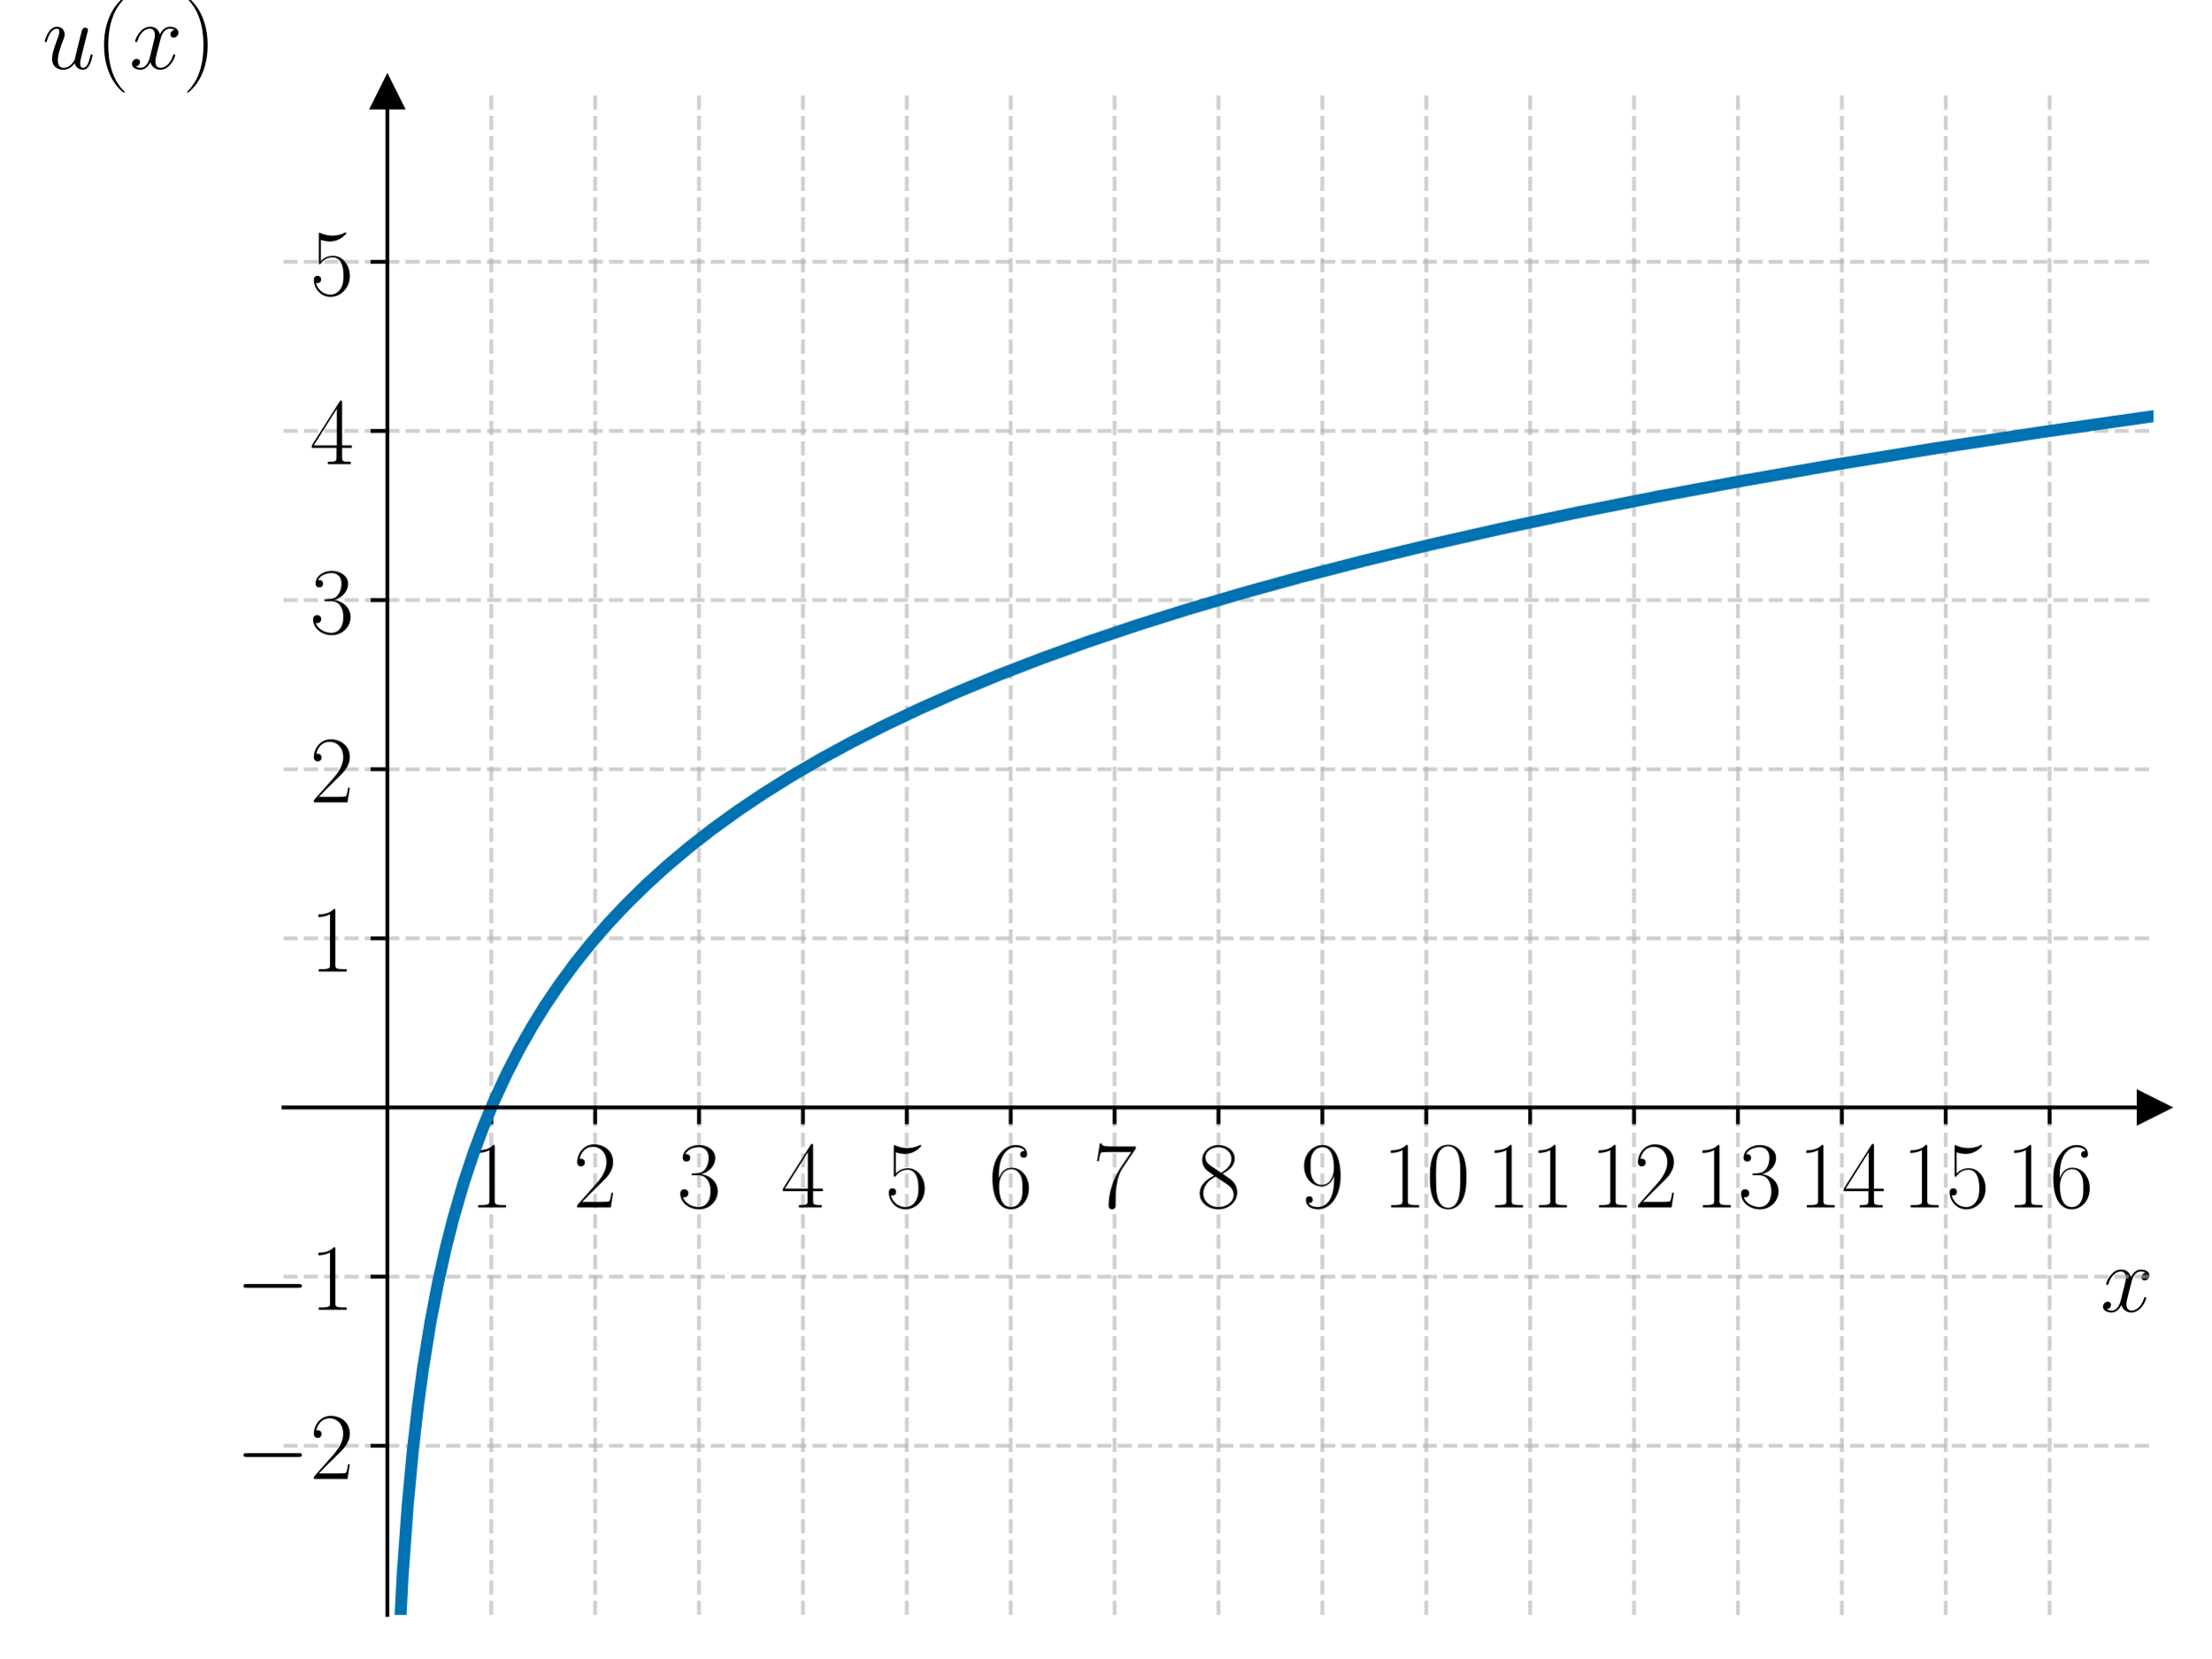
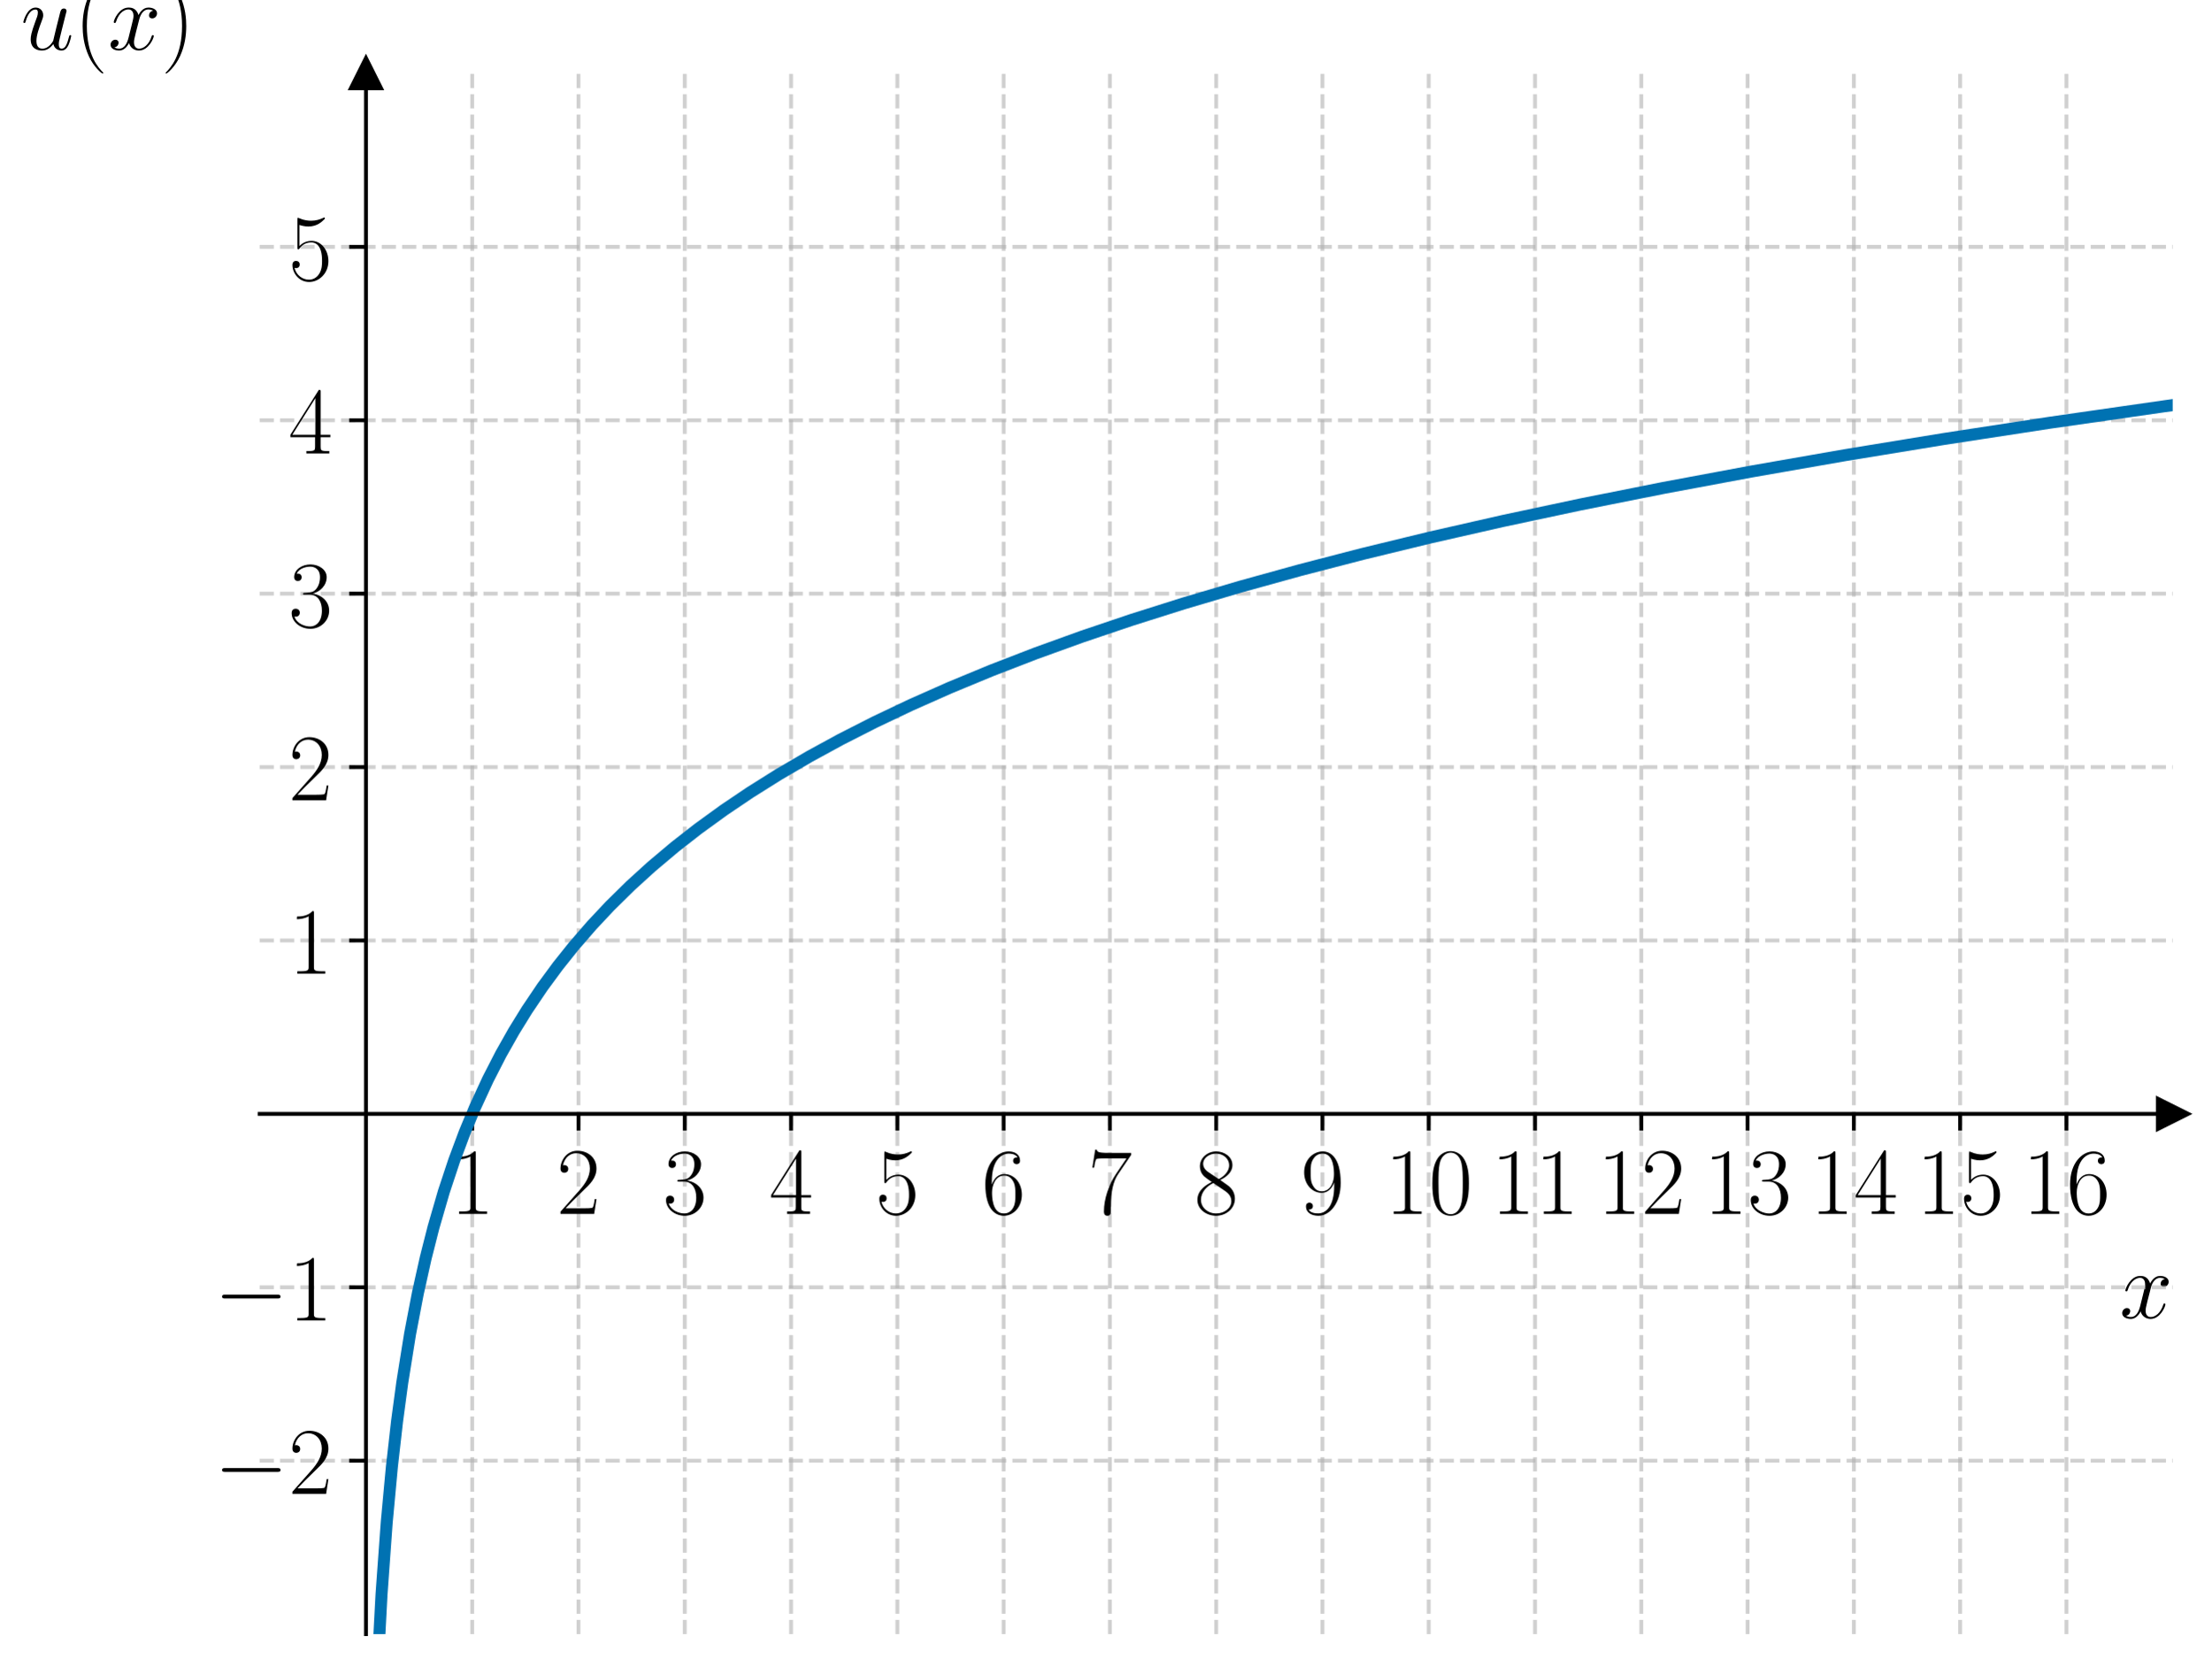
<svg xmlns="http://www.w3.org/2000/svg" xmlns:xlink="http://www.w3.org/1999/xlink" width="460.8pt" height="345.6pt" viewBox="0 0 460.8 345.6" version="1.1">
  <defs>
    <style type="text/css">*{stroke-linejoin: round; stroke-linecap: butt}</style>
  </defs>
  <g id="figure_1">
    <g id="patch_1">
      <path d="M 0 345.6  L 460.8 345.6  L 460.8 0  L 0 0  L 0 345.6  z " style="fill: none" />
    </g>
    <g id="axes_1">
      <g id="patch_2">
-         <path d="M 59.071 336.6  L 448.8 336.6  L 448.8 19.305  L 59.071 19.305  L 59.071 336.6  z " style="fill: none" />
+         <path d="M 54.111 340.6  L 452.8 340.6  L 452.8 15.305  L 54.111 15.305  L 54.111 340.6  z " style="fill: none" />
      </g>
      <g id="matplotlib.axis_1">
        <g id="xtick_1">
          <g id="line2d_1">
-             <path d="M 102.375 336.6  L 102.375 19.305  " clip-path="url(#p758e63d71e)" style="fill: none; stroke-dasharray: 2.96,1.28; stroke-dashoffset: 0; stroke: #b0b0b0; stroke-opacity: 0.6; stroke-width: 0.8" />
+             <path d="M 98.41 340.6  L 98.41 15.305  " clip-path="url(#p765e04756a)" style="fill: none; stroke-dasharray: 2.96,1.28; stroke-dashoffset: 0; stroke: #b0b0b0; stroke-opacity: 0.6; stroke-width: 0.8" />
          </g>
          <g id="line2d_2">
            <defs>
-               <path id="m625e46a032" d="M 0 0  L 0 3.5  " style="stroke: #000000; stroke-width: 0.8" />
+               <path id="m9e5ecffb0b" d="M 0 0  L 0 3.5  " style="stroke: #000000; stroke-width: 0.8" />
            </defs>
            <g>
-               <use xlink:href="#m625e46a032" x="102.375" y="230.835" style="stroke: #000000; stroke-width: 0.8" />
+               <use xlink:href="#m9e5ecffb0b" x="98.41" y="232.168" style="stroke: #000000; stroke-width: 0.8" />
            </g>
          </g>
          <g id="text_1">
-             <g transform="translate(97.80558 251.6721) scale(0.2 -0.2)">
+             <g transform="translate(93.84113 253.0054) scale(0.2 -0.2)">
              <defs>
                <path id="CMR17-31" d="M 1702 4058  C 1702 4192 1696 4192 1606 4192  C 1357 3916 979 3827 621 3827  C 602 3827 570 3827 563 3808  C 557 3795 557 3782 557 3648  C 755 3648 1088 3686 1344 3839  L 1344 461  C 1344 236 1331 160 781 160  L 589 160  L 589 0  C 896 0 1216 0 1523 0  C 1830 0 2150 0 2458 0  L 2458 160  L 2266 160  C 1715 160 1702 230 1702 458  L 1702 4058  z " transform="scale(0.015625)" />
              </defs>
              <use xlink:href="#CMR17-31" transform="scale(0.996264)" />
            </g>
          </g>
        </g>
        <g id="xtick_2">
          <g id="line2d_3">
-             <path d="M 124.026 336.6  L 124.026 19.305  " clip-path="url(#p758e63d71e)" style="fill: none; stroke-dasharray: 2.96,1.28; stroke-dashoffset: 0; stroke: #b0b0b0; stroke-opacity: 0.6; stroke-width: 0.8" />
+             <path d="M 120.56 340.6  L 120.56 15.305  " clip-path="url(#p765e04756a)" style="fill: none; stroke-dasharray: 2.96,1.28; stroke-dashoffset: 0; stroke: #b0b0b0; stroke-opacity: 0.6; stroke-width: 0.8" />
          </g>
          <g id="line2d_4">
            <g>
-               <use xlink:href="#m625e46a032" x="124.026" y="230.835" style="stroke: #000000; stroke-width: 0.8" />
+               <use xlink:href="#m9e5ecffb0b" x="120.56" y="232.168" style="stroke: #000000; stroke-width: 0.8" />
            </g>
          </g>
          <g id="text_2">
-             <g transform="translate(119.4572 251.6721) scale(0.2 -0.2)">
+             <g transform="translate(115.9905 253.0054) scale(0.2 -0.2)">
              <defs>
                <path id="CMR17-32" d="M 2669 989  L 2554 989  C 2490 536 2438 459 2413 420  C 2381 369 1920 369 1830 369  L 602 369  C 832 619 1280 1072 1824 1597  C 2214 1967 2669 2402 2669 3035  C 2669 3790 2067 4224 1395 4224  C 691 4224 262 3604 262 3030  C 262 2780 448 2748 525 2748  C 589 2748 781 2787 781 3010  C 781 3207 614 3264 525 3264  C 486 3264 448 3258 422 3245  C 544 3790 915 4058 1306 4058  C 1862 4058 2227 3617 2227 3035  C 2227 2479 1901 2000 1536 1584  L 262 146  L 262 0  L 2515 0  L 2669 989  z " transform="scale(0.015625)" />
              </defs>
              <use xlink:href="#CMR17-32" transform="scale(0.996264)" />
            </g>
          </g>
        </g>
        <g id="xtick_3">
          <g id="line2d_5">
-             <path d="M 145.678 336.6  L 145.678 19.305  " clip-path="url(#p758e63d71e)" style="fill: none; stroke-dasharray: 2.96,1.28; stroke-dashoffset: 0; stroke: #b0b0b0; stroke-opacity: 0.6; stroke-width: 0.8" />
+             <path d="M 142.709 340.6  L 142.709 15.305  " clip-path="url(#p765e04756a)" style="fill: none; stroke-dasharray: 2.96,1.28; stroke-dashoffset: 0; stroke: #b0b0b0; stroke-opacity: 0.6; stroke-width: 0.8" />
          </g>
          <g id="line2d_6">
            <g>
-               <use xlink:href="#m625e46a032" x="145.678" y="230.835" style="stroke: #000000; stroke-width: 0.8" />
+               <use xlink:href="#m9e5ecffb0b" x="142.709" y="232.168" style="stroke: #000000; stroke-width: 0.8" />
            </g>
          </g>
          <g id="text_3">
-             <g transform="translate(141.1087 251.6721) scale(0.2 -0.2)">
+             <g transform="translate(138.1399 253.0054) scale(0.2 -0.2)">
              <defs>
                <path id="CMR17-33" d="M 1414 2157  C 1984 2157 2234 1662 2234 1090  C 2234 320 1824 25 1453 25  C 1114 25 563 194 390 693  C 422 680 454 680 486 680  C 640 680 755 782 755 948  C 755 1133 614 1216 486 1216  C 378 1216 211 1165 211 926  C 211 335 787 -128 1466 -128  C 2176 -128 2720 430 2720 1085  C 2720 1707 2208 2157 1600 2227  C 2086 2328 2554 2756 2554 3329  C 2554 3820 2048 4179 1472 4179  C 890 4179 378 3829 378 3329  C 378 3110 544 3072 627 3072  C 762 3072 877 3155 877 3321  C 877 3486 762 3569 627 3569  C 602 3569 570 3569 544 3557  C 730 3959 1235 4032 1459 4032  C 1683 4032 2106 3925 2106 3320  C 2106 3143 2080 2828 1862 2550  C 1670 2304 1453 2304 1242 2284  C 1210 2284 1062 2269 1037 2269  C 992 2263 966 2257 966 2208  C 966 2163 973 2157 1101 2157  L 1414 2157  z " transform="scale(0.015625)" />
              </defs>
              <use xlink:href="#CMR17-33" transform="scale(0.996264)" />
            </g>
          </g>
        </g>
        <g id="xtick_4">
          <g id="line2d_7">
-             <path d="M 167.329 336.6  L 167.329 19.305  " clip-path="url(#p758e63d71e)" style="fill: none; stroke-dasharray: 2.96,1.28; stroke-dashoffset: 0; stroke: #b0b0b0; stroke-opacity: 0.6; stroke-width: 0.8" />
+             <path d="M 164.858 340.6  L 164.858 15.305  " clip-path="url(#p765e04756a)" style="fill: none; stroke-dasharray: 2.96,1.28; stroke-dashoffset: 0; stroke: #b0b0b0; stroke-opacity: 0.6; stroke-width: 0.8" />
          </g>
          <g id="line2d_8">
            <g>
-               <use xlink:href="#m625e46a032" x="167.329" y="230.835" style="stroke: #000000; stroke-width: 0.8" />
+               <use xlink:href="#m9e5ecffb0b" x="164.858" y="232.168" style="stroke: #000000; stroke-width: 0.8" />
            </g>
          </g>
          <g id="text_4">
-             <g transform="translate(162.7603 251.6721) scale(0.2 -0.2)">
+             <g transform="translate(160.2892 253.0054) scale(0.2 -0.2)">
              <defs>
                <path id="CMR17-34" d="M 2150 4122  C 2150 4256 2144 4256 2029 4256  L 128 1254  L 128 1088  L 1779 1088  L 1779 457  C 1779 224 1766 160 1318 160  L 1197 160  L 1197 0  C 1402 0 1747 0 1965 0  C 2182 0 2528 0 2733 0  L 2733 160  L 2611 160  C 2163 160 2150 224 2150 457  L 2150 1088  L 2803 1088  L 2803 1254  L 2150 1254  L 2150 4122  z M 1798 3703  L 1798 1254  L 256 1254  L 1798 3703  z " transform="scale(0.015625)" />
              </defs>
              <use xlink:href="#CMR17-34" transform="scale(0.996264)" />
            </g>
          </g>
        </g>
        <g id="xtick_5">
          <g id="line2d_9">
-             <path d="M 188.981 336.6  L 188.981 19.305  " clip-path="url(#p758e63d71e)" style="fill: none; stroke-dasharray: 2.96,1.28; stroke-dashoffset: 0; stroke: #b0b0b0; stroke-opacity: 0.6; stroke-width: 0.8" />
+             <path d="M 187.008 340.6  L 187.008 15.305  " clip-path="url(#p765e04756a)" style="fill: none; stroke-dasharray: 2.96,1.28; stroke-dashoffset: 0; stroke: #b0b0b0; stroke-opacity: 0.6; stroke-width: 0.8" />
          </g>
          <g id="line2d_10">
            <g>
-               <use xlink:href="#m625e46a032" x="188.981" y="230.835" style="stroke: #000000; stroke-width: 0.8" />
+               <use xlink:href="#m9e5ecffb0b" x="187.008" y="232.168" style="stroke: #000000; stroke-width: 0.8" />
            </g>
          </g>
          <g id="text_5">
-             <g transform="translate(184.4119 251.6721) scale(0.2 -0.2)">
+             <g transform="translate(182.4386 253.0054) scale(0.2 -0.2)">
              <defs>
                <path id="CMR17-35" d="M 730 3692  C 794 3666 1056 3584 1325 3584  C 1920 3584 2246 3911 2432 4100  C 2432 4157 2432 4192 2394 4192  C 2387 4192 2374 4192 2323 4163  C 2099 4058 1837 3973 1517 3973  C 1325 3973 1037 3999 723 4139  C 653 4171 640 4171 634 4171  C 602 4171 595 4164 595 4037  L 595 2203  C 595 2089 595 2057 659 2057  C 691 2057 704 2070 736 2114  C 941 2401 1222 2522 1542 2522  C 1766 2522 2246 2382 2246 1289  C 2246 1085 2246 715 2054 421  C 1894 159 1645 25 1370 25  C 947 25 518 320 403 814  C 429 807 480 795 506 795  C 589 795 749 840 749 1038  C 749 1210 627 1280 506 1280  C 358 1280 262 1190 262 1011  C 262 454 704 -128 1382 -128  C 2042 -128 2669 440 2669 1264  C 2669 2030 2170 2624 1549 2624  C 1222 2624 947 2503 730 2274  L 730 3692  z " transform="scale(0.015625)" />
              </defs>
              <use xlink:href="#CMR17-35" transform="scale(0.996264)" />
            </g>
          </g>
        </g>
        <g id="xtick_6">
          <g id="line2d_11">
-             <path d="M 210.633 336.6  L 210.633 19.305  " clip-path="url(#p758e63d71e)" style="fill: none; stroke-dasharray: 2.96,1.28; stroke-dashoffset: 0; stroke: #b0b0b0; stroke-opacity: 0.6; stroke-width: 0.8" />
+             <path d="M 209.157 340.6  L 209.157 15.305  " clip-path="url(#p765e04756a)" style="fill: none; stroke-dasharray: 2.96,1.28; stroke-dashoffset: 0; stroke: #b0b0b0; stroke-opacity: 0.6; stroke-width: 0.8" />
          </g>
          <g id="line2d_12">
            <g>
-               <use xlink:href="#m625e46a032" x="210.633" y="230.835" style="stroke: #000000; stroke-width: 0.8" />
+               <use xlink:href="#m9e5ecffb0b" x="209.157" y="232.168" style="stroke: #000000; stroke-width: 0.8" />
            </g>
          </g>
          <g id="text_6">
-             <g transform="translate(206.0635 251.6721) scale(0.2 -0.2)">
+             <g transform="translate(204.588 253.0054) scale(0.2 -0.2)">
              <defs>
                <path id="CMR17-36" d="M 678 2176  C 678 3690 1395 4032 1811 4032  C 1946 4032 2272 4009 2400 3776  C 2298 3776 2106 3776 2106 3553  C 2106 3381 2246 3323 2336 3323  C 2394 3323 2566 3348 2566 3560  C 2566 3954 2246 4179 1805 4179  C 1043 4179 243 3390 243 1984  C 243 253 966 -128 1478 -128  C 2099 -128 2688 427 2688 1283  C 2688 2081 2170 2662 1517 2662  C 1126 2662 838 2407 678 1960  L 678 2176  z M 1478 25  C 691 25 691 1200 691 1436  C 691 1896 909 2560 1504 2560  C 1613 2560 1926 2560 2138 2120  C 2253 1870 2253 1609 2253 1289  C 2253 944 2253 690 2118 434  C 1978 171 1773 25 1478 25  z " transform="scale(0.015625)" />
              </defs>
              <use xlink:href="#CMR17-36" transform="scale(0.996264)" />
            </g>
          </g>
        </g>
        <g id="xtick_7">
          <g id="line2d_13">
-             <path d="M 232.284 336.6  L 232.284 19.305  " clip-path="url(#p758e63d71e)" style="fill: none; stroke-dasharray: 2.96,1.28; stroke-dashoffset: 0; stroke: #b0b0b0; stroke-opacity: 0.6; stroke-width: 0.8" />
+             <path d="M 231.306 340.6  L 231.306 15.305  " clip-path="url(#p765e04756a)" style="fill: none; stroke-dasharray: 2.96,1.28; stroke-dashoffset: 0; stroke: #b0b0b0; stroke-opacity: 0.6; stroke-width: 0.8" />
          </g>
          <g id="line2d_14">
            <g>
-               <use xlink:href="#m625e46a032" x="232.284" y="230.835" style="stroke: #000000; stroke-width: 0.8" />
+               <use xlink:href="#m9e5ecffb0b" x="231.306" y="232.168" style="stroke: #000000; stroke-width: 0.8" />
            </g>
          </g>
          <g id="text_7">
-             <g transform="translate(227.7151 251.6721) scale(0.2 -0.2)">
+             <g transform="translate(226.7373 253.0054) scale(0.2 -0.2)">
              <defs>
                <path id="CMR17-37" d="M 2886 3941  L 2886 4081  L 1382 4081  C 634 4081 621 4165 595 4288  L 480 4288  L 294 3094  L 410 3094  C 429 3215 474 3540 550 3661  C 589 3712 1062 3712 1171 3712  L 2579 3712  L 1869 2661  C 1395 1954 1069 999 1069 165  C 1069 89 1069 -128 1299 -128  C 1530 -128 1530 89 1530 171  L 1530 465  C 1530 1508 1709 2196 2003 2636  L 2886 3941  z " transform="scale(0.015625)" />
              </defs>
              <use xlink:href="#CMR17-37" transform="scale(0.996264)" />
            </g>
          </g>
        </g>
        <g id="xtick_8">
          <g id="line2d_15">
-             <path d="M 253.936 336.6  L 253.936 19.305  " clip-path="url(#p758e63d71e)" style="fill: none; stroke-dasharray: 2.96,1.28; stroke-dashoffset: 0; stroke: #b0b0b0; stroke-opacity: 0.6; stroke-width: 0.8" />
+             <path d="M 253.456 340.6  L 253.456 15.305  " clip-path="url(#p765e04756a)" style="fill: none; stroke-dasharray: 2.96,1.28; stroke-dashoffset: 0; stroke: #b0b0b0; stroke-opacity: 0.6; stroke-width: 0.8" />
          </g>
          <g id="line2d_16">
            <g>
-               <use xlink:href="#m625e46a032" x="253.936" y="230.835" style="stroke: #000000; stroke-width: 0.8" />
+               <use xlink:href="#m9e5ecffb0b" x="253.456" y="232.168" style="stroke: #000000; stroke-width: 0.8" />
            </g>
          </g>
          <g id="text_8">
-             <g transform="translate(249.3667 251.6721) scale(0.2 -0.2)">
+             <g transform="translate(248.8867 253.0054) scale(0.2 -0.2)">
              <defs>
                <path id="CMR17-38" d="M 1741 2264  C 2144 2467 2554 2773 2554 3263  C 2554 3841 1990 4179 1472 4179  C 890 4179 378 3759 378 3180  C 378 3021 416 2747 666 2505  C 730 2442 998 2251 1171 2130  C 883 1983 211 1634 211 934  C 211 279 838 -128 1459 -128  C 2144 -128 2720 362 2720 1010  C 2720 1590 2330 1857 2074 2029  L 1741 2264  z M 902 2822  C 851 2854 595 3051 595 3351  C 595 3739 998 4032 1459 4032  C 1965 4032 2336 3676 2336 3262  C 2336 2669 1670 2331 1638 2331  C 1632 2331 1626 2331 1574 2370  L 902 2822  z M 2080 1519  C 2176 1449 2483 1240 2483 851  C 2483 381 2010 25 1472 25  C 890 25 448 438 448 940  C 448 1443 838 1862 1280 2060  L 2080 1519  z " transform="scale(0.015625)" />
              </defs>
              <use xlink:href="#CMR17-38" transform="scale(0.996264)" />
            </g>
          </g>
        </g>
        <g id="xtick_9">
          <g id="line2d_17">
-             <path d="M 275.587 336.6  L 275.587 19.305  " clip-path="url(#p758e63d71e)" style="fill: none; stroke-dasharray: 2.96,1.28; stroke-dashoffset: 0; stroke: #b0b0b0; stroke-opacity: 0.6; stroke-width: 0.8" />
+             <path d="M 275.605 340.6  L 275.605 15.305  " clip-path="url(#p765e04756a)" style="fill: none; stroke-dasharray: 2.96,1.28; stroke-dashoffset: 0; stroke: #b0b0b0; stroke-opacity: 0.6; stroke-width: 0.8" />
          </g>
          <g id="line2d_18">
            <g>
-               <use xlink:href="#m625e46a032" x="275.587" y="230.835" style="stroke: #000000; stroke-width: 0.8" />
+               <use xlink:href="#m9e5ecffb0b" x="275.605" y="232.168" style="stroke: #000000; stroke-width: 0.8" />
            </g>
          </g>
          <g id="text_9">
-             <g transform="translate(271.0183 251.6721) scale(0.2 -0.2)">
+             <g transform="translate(271.036 253.0054) scale(0.2 -0.2)">
              <defs>
                <path id="CMR17-39" d="M 2253 1864  C 2253 464 1670 31 1190 31  C 1043 31 685 31 538 294  C 704 268 826 357 826 518  C 826 692 685 749 595 749  C 538 749 365 723 365 506  C 365 71 742 -128 1203 -128  C 1939 -128 2688 674 2688 2073  C 2688 3817 1971 4179 1485 4179  C 851 4179 243 3628 243 2778  C 243 1991 762 1408 1414 1408  C 1952 1408 2189 1903 2253 2112  L 2253 1864  z M 1427 1510  C 1254 1510 1011 1542 813 1922  C 678 2169 678 2461 678 2771  C 678 3146 678 3405 858 3684  C 947 3817 1114 4032 1485 4032  C 2240 4032 2240 2885 2240 2632  C 2240 2182 2035 1510 1427 1510  z " transform="scale(0.015625)" />
              </defs>
              <use xlink:href="#CMR17-39" transform="scale(0.996264)" />
            </g>
          </g>
        </g>
        <g id="xtick_10">
          <g id="line2d_19">
-             <path d="M 297.239 336.6  L 297.239 19.305  " clip-path="url(#p758e63d71e)" style="fill: none; stroke-dasharray: 2.96,1.28; stroke-dashoffset: 0; stroke: #b0b0b0; stroke-opacity: 0.6; stroke-width: 0.8" />
+             <path d="M 297.754 340.6  L 297.754 15.305  " clip-path="url(#p765e04756a)" style="fill: none; stroke-dasharray: 2.96,1.28; stroke-dashoffset: 0; stroke: #b0b0b0; stroke-opacity: 0.6; stroke-width: 0.8" />
          </g>
          <g id="line2d_20">
            <g>
-               <use xlink:href="#m625e46a032" x="297.239" y="230.835" style="stroke: #000000; stroke-width: 0.8" />
+               <use xlink:href="#m9e5ecffb0b" x="297.754" y="232.168" style="stroke: #000000; stroke-width: 0.8" />
            </g>
          </g>
          <g id="text_10">
-             <g transform="translate(288.1008 251.6721) scale(0.2 -0.2)">
+             <g transform="translate(288.6164 253.0054) scale(0.2 -0.2)">
              <defs>
                <path id="CMR17-30" d="M 2688 2025  C 2688 2416 2682 3080 2413 3591  C 2176 4039 1798 4198 1466 4198  C 1158 4198 768 4058 525 3597  C 269 3118 243 2524 243 2025  C 243 1661 250 1106 448 619  C 723 -39 1216 -128 1466 -128  C 1760 -128 2208 -7 2470 600  C 2662 1042 2688 1559 2688 2025  z M 1466 -26  C 1056 -26 813 325 723 812  C 653 1188 653 1738 653 2096  C 653 2588 653 2997 736 3387  C 858 3929 1216 4096 1466 4096  C 1728 4096 2067 3923 2189 3400  C 2272 3036 2278 2607 2278 2096  C 2278 1680 2278 1169 2202 792  C 2067 95 1690 -26 1466 -26  z " transform="scale(0.015625)" />
              </defs>
              <use xlink:href="#CMR17-31" transform="scale(0.996264)" />
              <use xlink:href="#CMR17-30" transform="translate(45.69048 0) scale(0.996264)" />
            </g>
          </g>
        </g>
        <g id="xtick_11">
          <g id="line2d_21">
-             <path d="M 318.89 336.6  L 318.89 19.305  " clip-path="url(#p758e63d71e)" style="fill: none; stroke-dasharray: 2.96,1.28; stroke-dashoffset: 0; stroke: #b0b0b0; stroke-opacity: 0.6; stroke-width: 0.8" />
+             <path d="M 319.904 340.6  L 319.904 15.305  " clip-path="url(#p765e04756a)" style="fill: none; stroke-dasharray: 2.96,1.28; stroke-dashoffset: 0; stroke: #b0b0b0; stroke-opacity: 0.6; stroke-width: 0.8" />
          </g>
          <g id="line2d_22">
            <g>
-               <use xlink:href="#m625e46a032" x="318.89" y="230.835" style="stroke: #000000; stroke-width: 0.8" />
+               <use xlink:href="#m9e5ecffb0b" x="319.904" y="232.168" style="stroke: #000000; stroke-width: 0.8" />
            </g>
          </g>
          <g id="text_11">
-             <g transform="translate(309.7524 251.6721) scale(0.2 -0.2)">
+             <g transform="translate(310.7657 253.0054) scale(0.2 -0.2)">
              <use xlink:href="#CMR17-31" transform="scale(0.996264)" />
              <use xlink:href="#CMR17-31" transform="translate(45.69048 0) scale(0.996264)" />
            </g>
          </g>
        </g>
        <g id="xtick_12">
          <g id="line2d_23">
-             <path d="M 340.542 336.6  L 340.542 19.305  " clip-path="url(#p758e63d71e)" style="fill: none; stroke-dasharray: 2.96,1.28; stroke-dashoffset: 0; stroke: #b0b0b0; stroke-opacity: 0.6; stroke-width: 0.8" />
+             <path d="M 342.053 340.6  L 342.053 15.305  " clip-path="url(#p765e04756a)" style="fill: none; stroke-dasharray: 2.96,1.28; stroke-dashoffset: 0; stroke: #b0b0b0; stroke-opacity: 0.6; stroke-width: 0.8" />
          </g>
          <g id="line2d_24">
            <g>
-               <use xlink:href="#m625e46a032" x="340.542" y="230.835" style="stroke: #000000; stroke-width: 0.8" />
+               <use xlink:href="#m9e5ecffb0b" x="342.053" y="232.168" style="stroke: #000000; stroke-width: 0.8" />
            </g>
          </g>
          <g id="text_12">
-             <g transform="translate(331.404 251.6721) scale(0.2 -0.2)">
+             <g transform="translate(332.9151 253.0054) scale(0.2 -0.2)">
              <use xlink:href="#CMR17-31" transform="scale(0.996264)" />
              <use xlink:href="#CMR17-32" transform="translate(45.69048 0) scale(0.996264)" />
            </g>
          </g>
        </g>
        <g id="xtick_13">
          <g id="line2d_25">
-             <path d="M 362.194 336.6  L 362.194 19.305  " clip-path="url(#p758e63d71e)" style="fill: none; stroke-dasharray: 2.96,1.28; stroke-dashoffset: 0; stroke: #b0b0b0; stroke-opacity: 0.6; stroke-width: 0.8" />
+             <path d="M 364.203 340.6  L 364.203 15.305  " clip-path="url(#p765e04756a)" style="fill: none; stroke-dasharray: 2.96,1.28; stroke-dashoffset: 0; stroke: #b0b0b0; stroke-opacity: 0.6; stroke-width: 0.8" />
          </g>
          <g id="line2d_26">
            <g>
-               <use xlink:href="#m625e46a032" x="362.194" y="230.835" style="stroke: #000000; stroke-width: 0.8" />
+               <use xlink:href="#m9e5ecffb0b" x="364.203" y="232.168" style="stroke: #000000; stroke-width: 0.8" />
            </g>
          </g>
          <g id="text_13">
-             <g transform="translate(353.0556 251.6721) scale(0.2 -0.2)">
+             <g transform="translate(355.0644 253.0054) scale(0.2 -0.2)">
              <use xlink:href="#CMR17-31" transform="scale(0.996264)" />
              <use xlink:href="#CMR17-33" transform="translate(45.69048 0) scale(0.996264)" />
            </g>
          </g>
        </g>
        <g id="xtick_14">
          <g id="line2d_27">
-             <path d="M 383.845 336.6  L 383.845 19.305  " clip-path="url(#p758e63d71e)" style="fill: none; stroke-dasharray: 2.96,1.28; stroke-dashoffset: 0; stroke: #b0b0b0; stroke-opacity: 0.6; stroke-width: 0.8" />
+             <path d="M 386.352 340.6  L 386.352 15.305  " clip-path="url(#p765e04756a)" style="fill: none; stroke-dasharray: 2.96,1.28; stroke-dashoffset: 0; stroke: #b0b0b0; stroke-opacity: 0.6; stroke-width: 0.8" />
          </g>
          <g id="line2d_28">
            <g>
-               <use xlink:href="#m625e46a032" x="383.845" y="230.835" style="stroke: #000000; stroke-width: 0.8" />
+               <use xlink:href="#m9e5ecffb0b" x="386.352" y="232.168" style="stroke: #000000; stroke-width: 0.8" />
            </g>
          </g>
          <g id="text_14">
-             <g transform="translate(374.7071 251.6721) scale(0.2 -0.2)">
+             <g transform="translate(377.2138 253.0054) scale(0.2 -0.2)">
              <use xlink:href="#CMR17-31" transform="scale(0.996264)" />
              <use xlink:href="#CMR17-34" transform="translate(45.69048 0) scale(0.996264)" />
            </g>
          </g>
        </g>
        <g id="xtick_15">
          <g id="line2d_29">
-             <path d="M 405.497 336.6  L 405.497 19.305  " clip-path="url(#p758e63d71e)" style="fill: none; stroke-dasharray: 2.96,1.28; stroke-dashoffset: 0; stroke: #b0b0b0; stroke-opacity: 0.6; stroke-width: 0.8" />
+             <path d="M 408.501 340.6  L 408.501 15.305  " clip-path="url(#p765e04756a)" style="fill: none; stroke-dasharray: 2.96,1.28; stroke-dashoffset: 0; stroke: #b0b0b0; stroke-opacity: 0.6; stroke-width: 0.8" />
          </g>
          <g id="line2d_30">
            <g>
-               <use xlink:href="#m625e46a032" x="405.497" y="230.835" style="stroke: #000000; stroke-width: 0.8" />
+               <use xlink:href="#m9e5ecffb0b" x="408.501" y="232.168" style="stroke: #000000; stroke-width: 0.8" />
            </g>
          </g>
          <g id="text_15">
-             <g transform="translate(396.3587 251.6721) scale(0.2 -0.2)">
+             <g transform="translate(399.3632 253.0054) scale(0.2 -0.2)">
              <use xlink:href="#CMR17-31" transform="scale(0.996264)" />
              <use xlink:href="#CMR17-35" transform="translate(45.69048 0) scale(0.996264)" />
            </g>
          </g>
        </g>
        <g id="xtick_16">
          <g id="line2d_31">
-             <path d="M 427.148 336.6  L 427.148 19.305  " clip-path="url(#p758e63d71e)" style="fill: none; stroke-dasharray: 2.96,1.28; stroke-dashoffset: 0; stroke: #b0b0b0; stroke-opacity: 0.6; stroke-width: 0.8" />
+             <path d="M 430.651 340.6  L 430.651 15.305  " clip-path="url(#p765e04756a)" style="fill: none; stroke-dasharray: 2.96,1.28; stroke-dashoffset: 0; stroke: #b0b0b0; stroke-opacity: 0.6; stroke-width: 0.8" />
          </g>
          <g id="line2d_32">
            <g>
-               <use xlink:href="#m625e46a032" x="427.148" y="230.835" style="stroke: #000000; stroke-width: 0.8" />
+               <use xlink:href="#m9e5ecffb0b" x="430.651" y="232.168" style="stroke: #000000; stroke-width: 0.8" />
            </g>
          </g>
          <g id="text_16">
-             <g transform="translate(418.0103 251.6721) scale(0.2 -0.2)">
+             <g transform="translate(421.5125 253.0054) scale(0.2 -0.2)">
              <use xlink:href="#CMR17-31" transform="scale(0.996264)" />
              <use xlink:href="#CMR17-36" transform="translate(45.69048 0) scale(0.996264)" />
            </g>
          </g>
        </g>
        <g id="text_17">
-           <g transform="translate(437.7132 273.3847) scale(0.2 -0.2)">
+           <g transform="translate(441.7132 274.7181) scale(0.2 -0.2)">
            <defs>
              <path id="CMMI12-78" d="M 3034 2606  C 2829 2567 2752 2414 2752 2293  C 2752 2139 2874 2088 2963 2088  C 3155 2088 3290 2254 3290 2427  C 3290 2695 2982 2816 2714 2816  C 2323 2816 2106 2433 2048 2312  C 1901 2816 1504 2816 1389 2816  C 736 2816 390 1980 390 1839  C 390 1814 416 1782 461 1782  C 512 1782 525 1820 538 1846  C 755 2555 1184 2689 1370 2689  C 1658 2689 1715 2420 1715 2267  C 1715 2127 1677 1980 1600 1673  L 1382 798  C 1286 415 1101 64 762 64  C 730 64 570 64 435 147  C 666 192 717 383 717 460  C 717 588 621 664 499 664  C 346 664 179 530 179 326  C 179 57 480 -64 755 -64  C 1062 -64 1280 179 1414 441  C 1517 64 1837 -64 2074 -64  C 2726 -64 3072 773 3072 913  C 3072 945 3046 971 3008 971  C 2950 971 2944 939 2925 888  C 2752 326 2381 64 2093 64  C 1869 64 1747 230 1747 492  C 1747 632 1773 734 1875 1156  L 2099 2024  C 2195 2408 2413 2689 2707 2689  C 2720 2689 2899 2689 3034 2606  z " transform="scale(0.015625)" />
            </defs>
            <use xlink:href="#CMMI12-78" transform="scale(0.996264)" />
          </g>
        </g>
      </g>
      <g id="matplotlib.axis_2">
        <g id="ytick_1">
          <g id="line2d_33">
-             <path d="M 59.071 301.345  L 448.8 301.345  " clip-path="url(#p758e63d71e)" style="fill: none; stroke-dasharray: 2.96,1.28; stroke-dashoffset: 0; stroke: #b0b0b0; stroke-opacity: 0.6; stroke-width: 0.8" />
+             <path d="M 54.111 304.456  L 452.8 304.456  " clip-path="url(#p765e04756a)" style="fill: none; stroke-dasharray: 2.96,1.28; stroke-dashoffset: 0; stroke: #b0b0b0; stroke-opacity: 0.6; stroke-width: 0.8" />
          </g>
          <g id="line2d_34">
            <defs>
-               <path id="mbc4ec4da53" d="M 0 0  L -3.5 0  " style="stroke: #000000; stroke-width: 0.8" />
+               <path id="mf98b316298" d="M 0 0  L -3.5 0  " style="stroke: #000000; stroke-width: 0.8" />
            </defs>
            <g>
-               <use xlink:href="#mbc4ec4da53" x="80.723" y="301.345" style="stroke: #000000; stroke-width: 0.8" />
+               <use xlink:href="#mf98b316298" x="76.261" y="304.456" style="stroke: #000000; stroke-width: 0.8" />
            </g>
          </g>
          <g id="text_18">
-             <g transform="translate(49.08745 308.2635) scale(0.2 -0.2)">
+             <g transform="translate(44.62523 311.3746) scale(0.2 -0.2)">
              <defs>
                <path id="CMSY10-0" d="M 4218 1472  C 4326 1472 4442 1472 4442 1600  C 4442 1728 4326 1728 4218 1728  L 755 1728  C 646 1728 531 1728 531 1600  C 531 1472 646 1472 755 1472  L 4218 1472  z " transform="scale(0.015625)" />
              </defs>
              <use xlink:href="#CMSY10-0" transform="scale(0.996264)" />
              <use xlink:href="#CMR17-32" transform="translate(77.48747 0) scale(0.996264)" />
            </g>
          </g>
        </g>
        <g id="ytick_2">
          <g id="line2d_35">
-             <path d="M 59.071 266.09  L 448.8 266.09  " clip-path="url(#p758e63d71e)" style="fill: none; stroke-dasharray: 2.96,1.28; stroke-dashoffset: 0; stroke: #b0b0b0; stroke-opacity: 0.6; stroke-width: 0.8" />
+             <path d="M 54.111 268.312  L 452.8 268.312  " clip-path="url(#p765e04756a)" style="fill: none; stroke-dasharray: 2.96,1.28; stroke-dashoffset: 0; stroke: #b0b0b0; stroke-opacity: 0.6; stroke-width: 0.8" />
          </g>
          <g id="line2d_36">
            <g>
-               <use xlink:href="#mbc4ec4da53" x="80.723" y="266.09" style="stroke: #000000; stroke-width: 0.8" />
+               <use xlink:href="#mf98b316298" x="76.261" y="268.312" style="stroke: #000000; stroke-width: 0.8" />
            </g>
          </g>
          <g id="text_19">
-             <g transform="translate(49.08745 273.0086) scale(0.2 -0.2)">
+             <g transform="translate(44.62523 275.2308) scale(0.2 -0.2)">
              <use xlink:href="#CMSY10-0" transform="scale(0.996264)" />
              <use xlink:href="#CMR17-31" transform="translate(77.48747 0) scale(0.996264)" />
            </g>
          </g>
        </g>
        <g id="ytick_3">
          <g id="line2d_37">
-             <path d="M 59.071 195.58  L 448.8 195.58  " clip-path="url(#p758e63d71e)" style="fill: none; stroke-dasharray: 2.96,1.28; stroke-dashoffset: 0; stroke: #b0b0b0; stroke-opacity: 0.6; stroke-width: 0.8" />
+             <path d="M 54.111 196.025  L 452.8 196.025  " clip-path="url(#p765e04756a)" style="fill: none; stroke-dasharray: 2.96,1.28; stroke-dashoffset: 0; stroke: #b0b0b0; stroke-opacity: 0.6; stroke-width: 0.8" />
          </g>
          <g id="line2d_38">
            <g>
-               <use xlink:href="#mbc4ec4da53" x="80.723" y="195.58" style="stroke: #000000; stroke-width: 0.8" />
+               <use xlink:href="#mf98b316298" x="76.261" y="196.025" style="stroke: #000000; stroke-width: 0.8" />
            </g>
          </g>
          <g id="text_20">
-             <g transform="translate(64.58494 202.4986) scale(0.2 -0.2)">
+             <g transform="translate(60.12272 202.9431) scale(0.2 -0.2)">
              <use xlink:href="#CMR17-31" transform="scale(0.996264)" />
            </g>
          </g>
        </g>
        <g id="ytick_4">
          <g id="line2d_39">
-             <path d="M 59.071 160.325  L 448.8 160.325  " clip-path="url(#p758e63d71e)" style="fill: none; stroke-dasharray: 2.96,1.28; stroke-dashoffset: 0; stroke: #b0b0b0; stroke-opacity: 0.6; stroke-width: 0.8" />
+             <path d="M 54.111 159.881  L 452.8 159.881  " clip-path="url(#p765e04756a)" style="fill: none; stroke-dasharray: 2.96,1.28; stroke-dashoffset: 0; stroke: #b0b0b0; stroke-opacity: 0.6; stroke-width: 0.8" />
          </g>
          <g id="line2d_40">
            <g>
-               <use xlink:href="#mbc4ec4da53" x="80.723" y="160.325" style="stroke: #000000; stroke-width: 0.8" />
+               <use xlink:href="#mf98b316298" x="76.261" y="159.881" style="stroke: #000000; stroke-width: 0.8" />
            </g>
          </g>
          <g id="text_21">
-             <g transform="translate(64.58494 167.2437) scale(0.2 -0.2)">
+             <g transform="translate(60.12272 166.7992) scale(0.2 -0.2)">
              <use xlink:href="#CMR17-32" transform="scale(0.996264)" />
            </g>
          </g>
        </g>
        <g id="ytick_5">
          <g id="line2d_41">
-             <path d="M 59.071 125.07  L 448.8 125.07  " clip-path="url(#p758e63d71e)" style="fill: none; stroke-dasharray: 2.96,1.28; stroke-dashoffset: 0; stroke: #b0b0b0; stroke-opacity: 0.6; stroke-width: 0.8" />
+             <path d="M 54.111 123.737  L 452.8 123.737  " clip-path="url(#p765e04756a)" style="fill: none; stroke-dasharray: 2.96,1.28; stroke-dashoffset: 0; stroke: #b0b0b0; stroke-opacity: 0.6; stroke-width: 0.8" />
          </g>
          <g id="line2d_42">
            <g>
-               <use xlink:href="#mbc4ec4da53" x="80.723" y="125.07" style="stroke: #000000; stroke-width: 0.8" />
+               <use xlink:href="#mf98b316298" x="76.261" y="123.737" style="stroke: #000000; stroke-width: 0.8" />
            </g>
          </g>
          <g id="text_22">
-             <g transform="translate(64.58494 131.9887) scale(0.2 -0.2)">
+             <g transform="translate(60.12272 130.6554) scale(0.2 -0.2)">
              <use xlink:href="#CMR17-33" transform="scale(0.996264)" />
            </g>
          </g>
        </g>
        <g id="ytick_6">
          <g id="line2d_43">
-             <path d="M 59.071 89.815  L 448.8 89.815  " clip-path="url(#p758e63d71e)" style="fill: none; stroke-dasharray: 2.96,1.28; stroke-dashoffset: 0; stroke: #b0b0b0; stroke-opacity: 0.6; stroke-width: 0.8" />
+             <path d="M 54.111 87.593  L 452.8 87.593  " clip-path="url(#p765e04756a)" style="fill: none; stroke-dasharray: 2.96,1.28; stroke-dashoffset: 0; stroke: #b0b0b0; stroke-opacity: 0.6; stroke-width: 0.8" />
          </g>
          <g id="line2d_44">
            <g>
-               <use xlink:href="#mbc4ec4da53" x="80.723" y="89.815" style="stroke: #000000; stroke-width: 0.8" />
+               <use xlink:href="#mf98b316298" x="76.261" y="87.593" style="stroke: #000000; stroke-width: 0.8" />
            </g>
          </g>
          <g id="text_23">
-             <g transform="translate(64.58494 96.73376) scale(0.2 -0.2)">
+             <g transform="translate(60.12272 94.51153) scale(0.2 -0.2)">
              <use xlink:href="#CMR17-34" transform="scale(0.996264)" />
            </g>
          </g>
        </g>
        <g id="ytick_7">
          <g id="line2d_45">
-             <path d="M 59.071 54.56  L 448.8 54.56  " clip-path="url(#p758e63d71e)" style="fill: none; stroke-dasharray: 2.96,1.28; stroke-dashoffset: 0; stroke: #b0b0b0; stroke-opacity: 0.6; stroke-width: 0.8" />
+             <path d="M 54.111 51.449  L 452.8 51.449  " clip-path="url(#p765e04756a)" style="fill: none; stroke-dasharray: 2.96,1.28; stroke-dashoffset: 0; stroke: #b0b0b0; stroke-opacity: 0.6; stroke-width: 0.8" />
          </g>
          <g id="line2d_46">
            <g>
-               <use xlink:href="#mbc4ec4da53" x="80.723" y="54.56" style="stroke: #000000; stroke-width: 0.8" />
+               <use xlink:href="#mf98b316298" x="76.261" y="51.449" style="stroke: #000000; stroke-width: 0.8" />
            </g>
          </g>
          <g id="text_24">
-             <g transform="translate(64.58494 61.47879) scale(0.2 -0.2)">
+             <g transform="translate(60.12272 58.36768) scale(0.2 -0.2)">
              <use xlink:href="#CMR17-35" transform="scale(0.996264)" />
            </g>
          </g>
        </g>
        <g id="text_25">
-           <g transform="translate(8.784276 14.34069) scale(0.2 -0.2)">
+           <g transform="translate(4.322054 10.34069) scale(0.2 -0.2)">
            <defs>
              <path id="CMMI12-75" d="M 2182 370  C 2266 13 2573 -64 2726 -64  C 2931 -64 3085 70 3187 287  C 3296 517 3379 894 3379 913  C 3379 945 3354 971 3315 971  C 3258 971 3251 939 3226 843  C 3110 402 2995 64 2739 64  C 2547 64 2547 275 2547 358  C 2547 505 2566 568 2630 837  C 2675 1009 2720 1181 2758 1360  L 3021 2401  C 3066 2561 3066 2574 3066 2593  C 3066 2689 2989 2753 2893 2753  C 2707 2753 2662 2593 2624 2433  C 2560 2184 2214 811 2170 588  C 2163 588 1914 64 1446 64  C 1114 64 1050 351 1050 588  C 1050 952 1229 1462 1395 1890  C 1472 2095 1504 2178 1504 2305  C 1504 2580 1306 2816 998 2816  C 410 2816 173 1890 173 1839  C 173 1814 198 1782 243 1782  C 301 1782 307 1807 333 1896  C 486 2441 736 2682 979 2682  C 1043 2682 1146 2682 1146 2478  C 1146 2312 1075 2127 979 1884  C 698 1124 666 881 666 690  C 666 38 1158 -64 1421 -64  C 1830 -64 2054 217 2182 370  z " transform="scale(0.015625)" />
              <path id="CMR17-28" d="M 1958 -1561  C 1958 -1555 1958 -1542 1939 -1523  C 1645 -1224 858 -407 858 1581  C 858 3569 1632 4379 1946 4697  C 1946 4704 1958 4717 1958 4736  C 1958 4755 1939 4768 1914 4768  C 1843 4768 1299 4296 986 3594  C 666 2887 576 2199 576 1588  C 576 1128 621 351 1005 -471  C 1312 -1135 1837 -1600 1914 -1600  C 1946 -1600 1958 -1587 1958 -1561  z " transform="scale(0.015625)" />
              <path id="CMR17-29" d="M 1683 1581  C 1683 2040 1638 2817 1254 3639  C 947 4303 422 4768 346 4768  C 326 4768 301 4761 301 4729  C 301 4717 307 4710 314 4697  C 621 4378 1402 3568 1402 1584  C 1402 -407 627 -1217 314 -1537  C 307 -1549 301 -1556 301 -1568  C 301 -1600 326 -1600 346 -1600  C 416 -1600 960 -1128 1274 -426  C 1594 281 1683 969 1683 1581  z " transform="scale(0.015625)" />
            </defs>
            <use xlink:href="#CMMI12-75" transform="scale(0.996264)" />
            <use xlink:href="#CMR17-28" transform="translate(55.52033 0) scale(0.996264)" />
            <use xlink:href="#CMMI12-78" transform="translate(90.8011 0) scale(0.996264)" />
            <use xlink:href="#CMR17-29" transform="translate(146.2352 0) scale(0.996264)" />
          </g>
        </g>
      </g>
      <g id="line2d_47">
        <defs>
-           <path id="m8bcf4cf2e3" d="M 3 0  L -3 -3  L -3 3  z " style="stroke: #000000; stroke-linejoin: miter" />
+           <path id="m8fd4f5a6df" d="M 3 0  L -3 -3  L -3 3  z " style="stroke: #000000; stroke-linejoin: miter" />
        </defs>
        <g>
-           <use xlink:href="#m8bcf4cf2e3" x="448.8" y="230.835" style="stroke: #000000; stroke-linejoin: miter" />
+           <use xlink:href="#m8fd4f5a6df" x="452.8" y="232.168" style="stroke: #000000; stroke-linejoin: miter" />
        </g>
      </g>
      <g id="line2d_48">
        <defs>
-           <path id="m7041ad45d8" d="M 0 -3  L -3 3  L 3 3  z " style="stroke: #000000; stroke-linejoin: miter" />
+           <path id="ma0efd418b8" d="M 0 -3  L -3 3  L 3 3  z " style="stroke: #000000; stroke-linejoin: miter" />
        </defs>
        <g>
-           <use xlink:href="#m7041ad45d8" x="80.723" y="19.305" style="stroke: #000000; stroke-linejoin: miter" />
+           <use xlink:href="#ma0efd418b8" x="76.261" y="15.305" style="stroke: #000000; stroke-linejoin: miter" />
        </g>
      </g>
      <g id="line2d_49">
-         <path d="M 82.956 346.6  L 83.895 328.52  L 84.953 313.888  L 86.01 302.539  L 87.068 293.265  L 88.125 285.425  L 89.712 275.55  L 91.298 267.284  L 92.884 260.175  L 94.47 253.939  L 96.585 246.661  L 98.7 240.295  L 100.815 234.638  L 102.93 229.547  L 105.573 223.826  L 108.217 218.685  L 110.861 214.015  L 113.504 209.738  L 116.677 205.04  L 119.849 200.739  L 123.022 196.774  L 126.723 192.508  L 130.424 188.572  L 134.654 184.417  L 138.884 180.577  L 143.642 176.577  L 148.401 172.869  L 153.688 169.043  L 158.975 165.484  L 164.791 161.838  L 171.136 158.137  L 177.481 154.688  L 184.355 151.197  L 191.757 147.688  L 199.688 144.179  L 208.148 140.685  L 217.136 137.218  L 226.653 133.788  L 236.699 130.401  L 247.274 127.065  L 258.906 123.631  L 271.067 120.273  L 284.285 116.859  L 298.032 113.535  L 312.837 110.183  L 328.698 106.82  L 345.618 103.463  L 363.595 100.124  L 382.629 96.811  L 403.25 93.451  L 425.456 90.064  L 448.721 86.743  L 449.249 86.67  L 449.249 86.67  " clip-path="url(#p758e63d71e)" style="fill: none; stroke: #0072b2; stroke-width: 2.5; stroke-linecap: square" />
+         <path d="M 78.743 346.6  L 79.506 332.317  L 80.588 317.316  L 81.67 305.68  L 82.751 296.173  L 83.833 288.135  L 85.456 278.011  L 87.079 269.536  L 88.701 262.248  L 90.324 255.855  L 92.487 248.393  L 94.651 241.867  L 96.815 236.067  L 98.978 230.848  L 101.683 224.983  L 104.387 219.711  L 107.091 214.924  L 109.796 210.54  L 113.041 205.723  L 116.287 201.314  L 119.532 197.249  L 123.318 192.875  L 127.104 188.839  L 131.431 184.58  L 135.759 180.643  L 140.627 176.542  L 145.495 172.74  L 150.903 168.818  L 156.312 165.17  L 162.262 161.432  L 168.753 157.638  L 175.243 154.101  L 182.275 150.522  L 189.847 146.925  L 197.961 143.327  L 206.615 139.745  L 215.81 136.191  L 225.546 132.674  L 235.823 129.203  L 246.641 125.782  L 258.54 122.262  L 270.981 118.819  L 283.962 115.454  L 298.025 112.038  L 313.17 108.593  L 329.396 105.138  L 346.705 101.689  L 365.095 98.259  L 384.567 94.857  L 405.121 91.492  L 427.297 88.089  L 451.096 84.668  L 453.26 84.368  L 453.26 84.368  " clip-path="url(#p765e04756a)" style="fill: none; stroke: #0072b2; stroke-width: 2.5; stroke-linecap: square" />
      </g>
      <g id="patch_3">
-         <path d="M 80.723 336.6  L 80.723 19.305  " style="fill: none; stroke: #000000; stroke-width: 0.8; stroke-linejoin: miter; stroke-linecap: square" />
+         <path d="M 76.261 340.6  L 76.261 15.305  " style="fill: none; stroke: #000000; stroke-width: 0.8; stroke-linejoin: miter; stroke-linecap: square" />
      </g>
      <g id="patch_4">
-         <path d="M 448.8 336.6  L 448.8 19.305  " style="fill: none" />
+         <path d="M 452.8 340.6  L 452.8 15.305  " style="fill: none" />
      </g>
      <g id="patch_5">
-         <path d="M 59.071 230.835  L 448.8 230.835  " style="fill: none; stroke: #000000; stroke-width: 0.8; stroke-linejoin: miter; stroke-linecap: square" />
+         <path d="M 54.111 232.168  L 452.8 232.168  " style="fill: none; stroke: #000000; stroke-width: 0.8; stroke-linejoin: miter; stroke-linecap: square" />
      </g>
      <g id="patch_6">
-         <path d="M 59.071 19.305  L 448.8 19.305  " style="fill: none" />
+         <path d="M 54.111 15.305  L 452.8 15.305  " style="fill: none" />
      </g>
    </g>
  </g>
  <defs>
-     <clipPath id="p758e63d71e">
-       <rect x="59.071" y="19.305" width="389.729" height="317.295" />
+     <clipPath id="p765e04756a">
+       <rect x="54.111" y="15.305" width="398.689" height="325.295" />
    </clipPath>
  </defs>
</svg>
